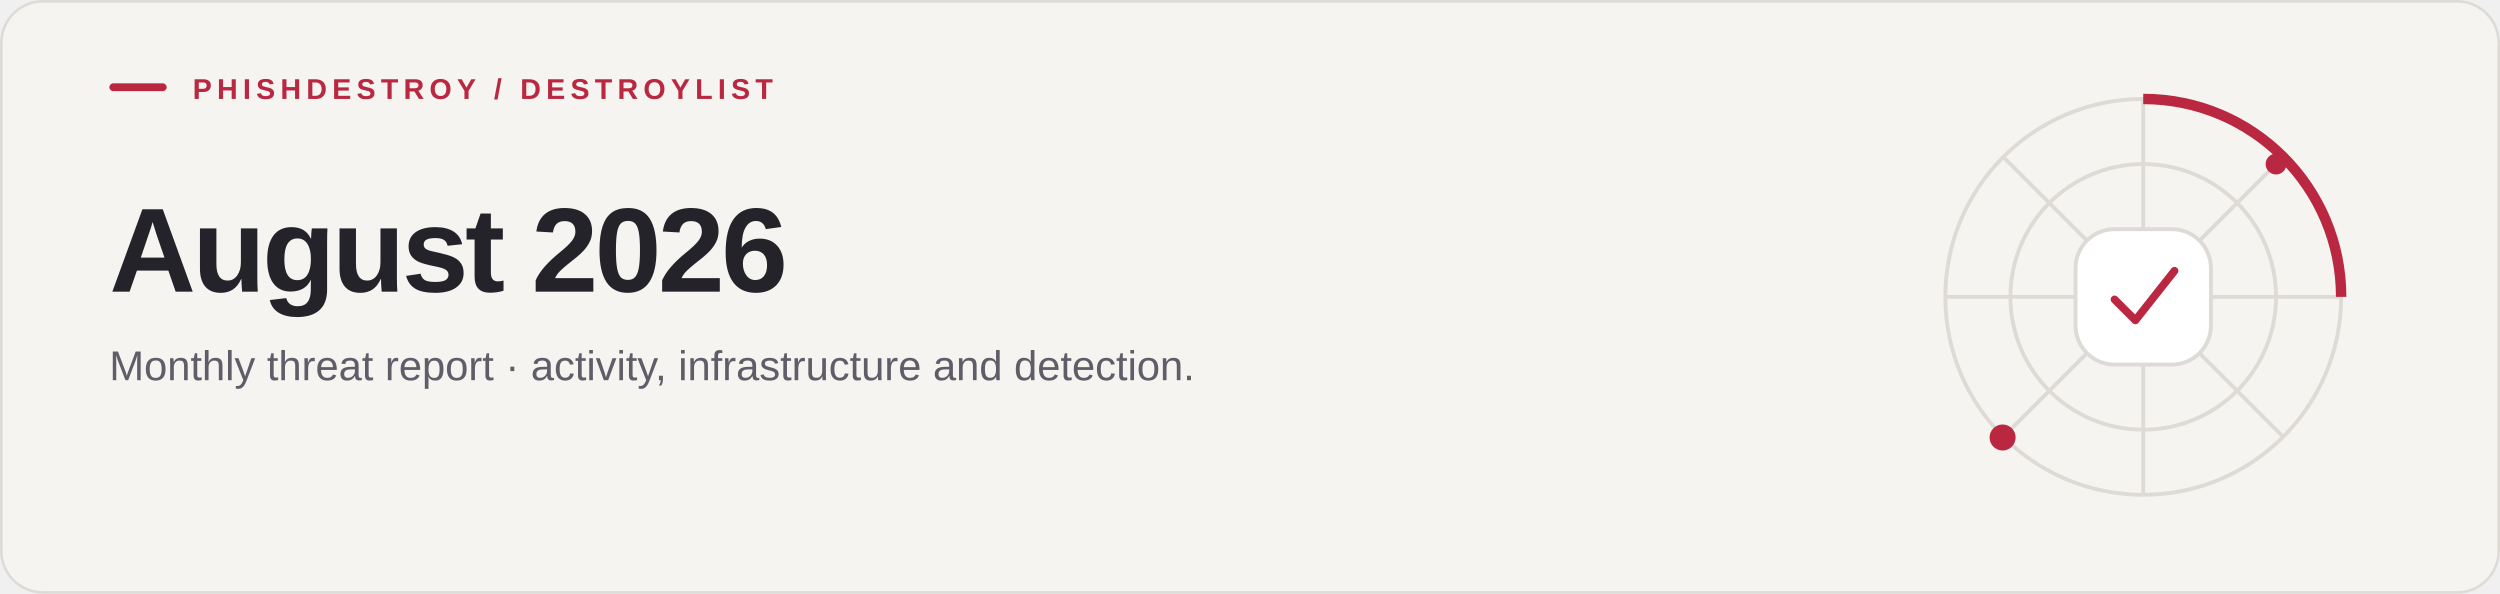
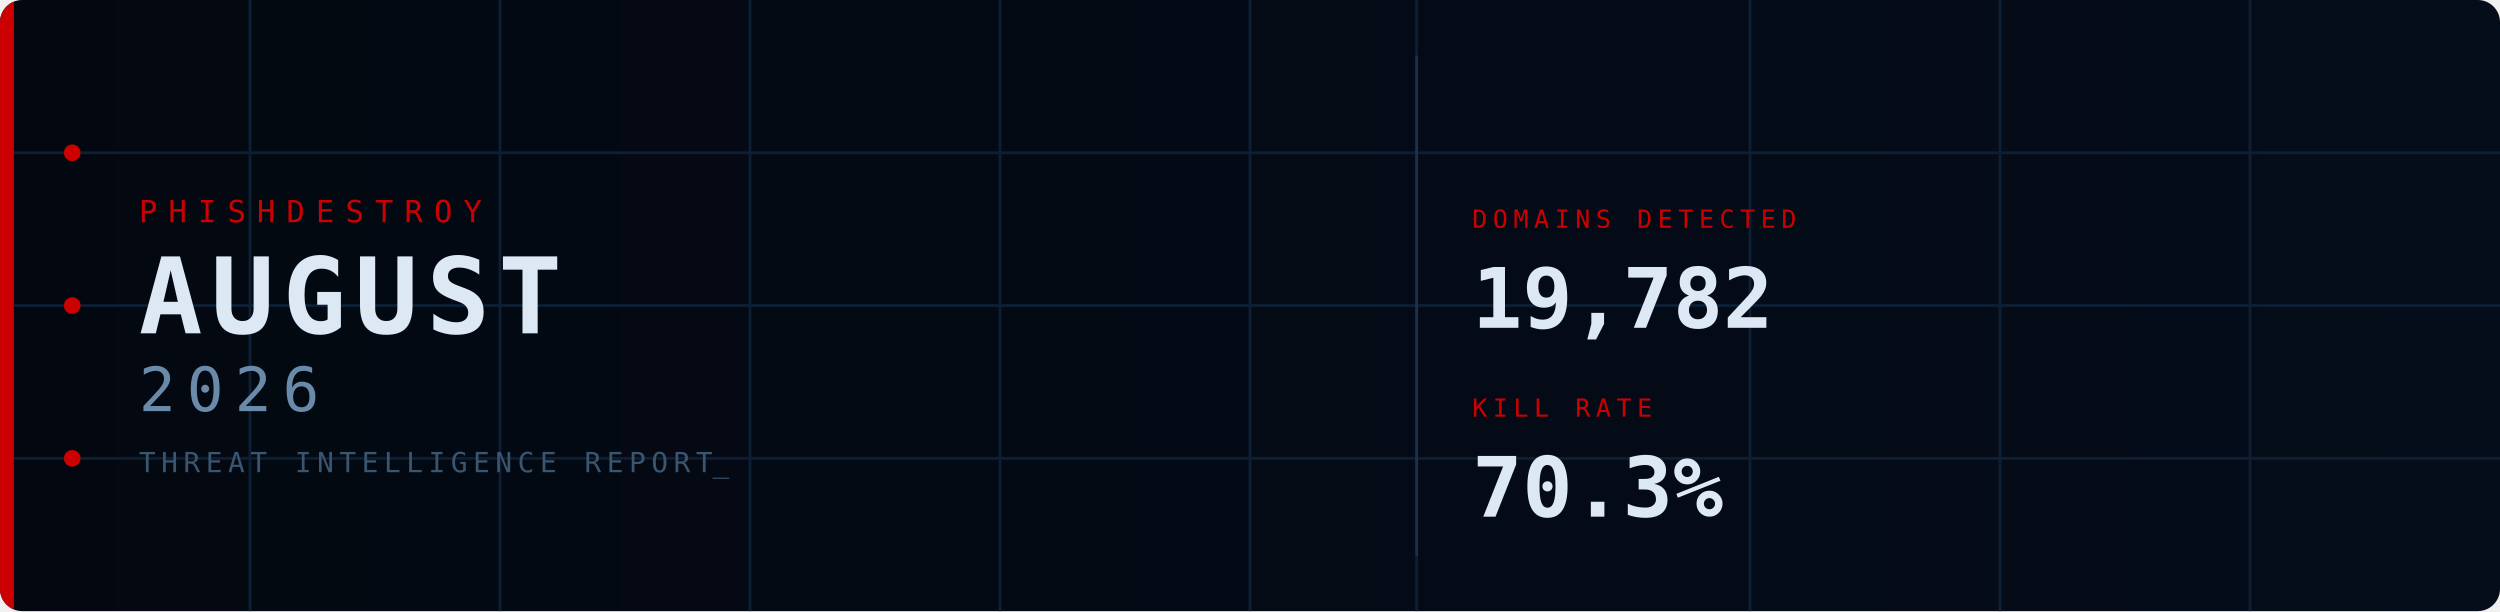
- <svg xmlns="http://www.w3.org/2000/svg" width="960" height="228" viewBox="0 0 960 228" role="img" aria-labelledby="title desc">
-   <style>
-     .bg{fill:#f6f4f1}.border,.line{stroke:#dedbd7}.title{fill:#25232a}.muted{fill:#615d68}.accent{stroke:#b92740}.label,.dot{fill:#b92740}.panel{fill:#fff;stroke:#dedbd7}
-     @media(prefers-color-scheme:dark){.bg{fill:#191b22}.border,.line{stroke:#363943}.title{fill:#f4f1ee}.muted{fill:#b9b7c1}.accent{stroke:#ef8496}.label,.dot{fill:#ef8496}.panel{fill:#242730;stroke:#464955}}
-   </style>
-   <rect class="bg border" x=".5" y=".5" width="959" height="227" rx="16" />
-   <rect class="dot" x="42" y="32" width="22" height="3" rx="1.5" />
-   <text class="label" x="74" y="38" font-family="Arial,Helvetica,sans-serif" font-size="11" font-weight="700" letter-spacing="2">PHISHDESTROY / DESTROYLIST</text>
-   <text class="title" x="42" y="112" font-family="Arial,Helvetica,sans-serif" font-size="46" font-weight="700" letter-spacing="-1.3">
-     <tspan x="42" dy="0">August 2026</tspan>
-   </text>
-   <text class="muted" x="42" y="146" font-family="Arial,Helvetica,sans-serif" font-size="16">Monthly threat report · activity, infrastructure and detection.</text>
-   <g fill="none" stroke-width="1.5">
-     <circle class="line" cx="823" cy="114" r="76" />
-     <circle class="line" cx="823" cy="114" r="51" />
-     <path class="line" d="M747 114h152M823 38v152M769 60l108 108M769 168l108-108" />
-     <path class="accent" d="M823 38a76 76 0 0 1 76 76" stroke-width="4" />
-     <rect class="panel" x="797" y="88" width="52" height="52" rx="15" />
-     <path class="accent" d="m812 115 8 8 15-19" stroke-width="3" stroke-linecap="round" stroke-linejoin="round" />
-     <circle class="dot" cx="769" cy="168" r="5" />
-     <circle class="dot" cx="874" cy="63" r="4" />
+ <svg xmlns="http://www.w3.org/2000/svg" width="900" height="220" viewBox="0 0 900 220">
+   <defs>
+     <linearGradient id="bg" x1="0%" y1="0%" x2="100%" y2="0%">
+       <stop offset="0%" stop-color="#030810" />
+       <stop offset="100%" stop-color="#050d1a" />
+     </linearGradient>
+     <clipPath id="cp">
+       <rect width="900" height="220" rx="8" />
+     </clipPath>
+     <style>
+       @keyframes fadein {
+         from { opacity: 0; transform: translateY(8px); }
+         to   { opacity: 1; transform: translateY(0); }
+       }
+       @keyframes fadein_right {
+         from { opacity: 0; transform: translateX(8px); }
+         to   { opacity: 1; transform: translateX(0); }
+       }
+       @keyframes pulse {
+         0%,100% { opacity: 1; }
+         50%      { opacity: 0.2; }
+       }
+       @keyframes blink {
+         0%,100% { opacity: 1; }
+         50%     { opacity: 0; }
+       }
+       @keyframes scanline {
+         from { transform: translateY(-20px); }
+         to   { transform: translateY(240px); }
+       }
+       @keyframes arc1draw {
+         from { stroke-dashoffset: 565.49; }
+         to   { stroke-dashoffset: 0; }
+       }
+       @keyframes arc2draw {
+         from { stroke-dashoffset: 408.41; }
+         to   { stroke-dashoffset: 0; }
+       }
+       @keyframes glow {
+         0%,100% { opacity: 1; }
+         50%     { opacity: 0.7; }
+       }
+       .fi0  { animation: fadein 0.7s ease  0.1s; }
+       .fi1  { animation: fadein 0.7s ease  0.3s; }
+       .fi2  { animation: fadein 0.7s ease  0.45s; }
+       .fi3  { animation: fadein 0.7s ease  0.6s; }
+       .fir1 { animation: fadein_right 0.7s ease  0.7s; }
+       .fir2 { animation: fadein_right 0.7s ease  0.9s; }
+       .p0   { animation: pulse 2.5s ease-in-out infinite 0s; }
+       .p1   { animation: pulse 2.5s ease-in-out infinite 0.8s; }
+       .p2   { animation: pulse 2.5s ease-in-out infinite 1.6s; }
+       .cursor { animation: blink 1s step-end infinite; }
+     </style>
+   </defs>
+   <rect width="900" height="220" rx="8" fill="url(#bg)" />
+   <g clip-path="url(#cp)">
+     <line x1="90" y1="0" x2="90" y2="220" stroke="#0d1f35" stroke-width="1" />
+     <line x1="180" y1="0" x2="180" y2="220" stroke="#0d1f35" stroke-width="1" />
+     <line x1="270" y1="0" x2="270" y2="220" stroke="#0d1f35" stroke-width="1" />
+     <line x1="360" y1="0" x2="360" y2="220" stroke="#0d1f35" stroke-width="1" />
+     <line x1="450" y1="0" x2="450" y2="220" stroke="#0d1f35" stroke-width="1" />
+     <line x1="510" y1="0" x2="510" y2="220" stroke="#0d1f35" stroke-width="1" />
+     <line x1="630" y1="0" x2="630" y2="220" stroke="#0d1f35" stroke-width="1" />
+     <line x1="720" y1="0" x2="720" y2="220" stroke="#0d1f35" stroke-width="1" />
+     <line x1="810" y1="0" x2="810" y2="220" stroke="#0d1f35" stroke-width="1" />
+     <line x1="0" y1="55" x2="900" y2="55" stroke="#0d1f35" stroke-width="1" />
+     <line x1="0" y1="110" x2="900" y2="110" stroke="#0d1f35" stroke-width="1" />
+     <line x1="0" y1="165" x2="900" y2="165" stroke="#0d1f35" stroke-width="1" />
+     <rect x="0" y="0" width="5" height="220" fill="#CC0000" style="animation: glow 3s ease-in-out infinite;" />
+     <circle cx="26" cy="55" r="3" fill="#CC0000" class="p0" />
+     <circle cx="26" cy="110" r="3" fill="#CC0000" class="p1" />
+     <circle cx="26" cy="165" r="3" fill="#CC0000" class="p2" />
+     <circle cx="870" cy="110" r="90" fill="none" stroke="#CC0000" stroke-opacity="0.22" stroke-width="1.5" stroke-dasharray="565.49" stroke-dashoffset="565.49" style="animation: arc1draw 2s ease-out  0.5s;" />
+     <circle cx="870" cy="110" r="65" fill="none" stroke="#CC0000" stroke-opacity="0.14" stroke-width="1" stroke-dasharray="408.41" stroke-dashoffset="408.41" style="animation: arc2draw 2s ease-out  0.7s;" />
+     <rect x="0" y="-20" width="900" height="20" fill="#4488cc" opacity="0.04" style="animation: scanline 4s linear infinite;" />
+     <text x="50" y="80" font-family="monospace" font-size="11" fill="#CC0000" letter-spacing="4" class="fi0">PHISHDESTROY</text>
+     <text x="50" y="120" font-family="monospace" font-size="38" font-weight="bold" fill="#dde8f5" letter-spacing="3" class="fi1">AUGUST</text>
+     <text x="50" y="148" font-family="monospace" font-size="22" fill="#6a8aaa" letter-spacing="4" class="fi2">2026</text>
+     <text x="50" y="170" font-family="monospace" font-size="10" fill="#3a5570" letter-spacing="2" class="fi3">THREAT INTELLIGENCE REPORT<tspan class="cursor">_</tspan>
+     </text>
+     <line x1="510" y1="20" x2="510" y2="200" stroke="#1a3050" stroke-width="1" />
+     <g class="fir1">
+       <text x="530" y="82" font-family="monospace" font-size="9" fill="#CC0000" letter-spacing="2">DOMAINS DETECTED</text>
+       <text x="530" y="118" font-family="monospace" font-size="30" font-weight="bold" fill="#dde8f5">19,782</text>
+     </g>
+     <g class="fir2">
+       <text x="530" y="150" font-family="monospace" font-size="9" fill="#CC0000" letter-spacing="2">KILL RATE</text>
+       <text x="530" y="186" font-family="monospace" font-size="30" font-weight="bold" fill="#dde8f5">70.3%</text>
+     </g>
  </g>
</svg>
